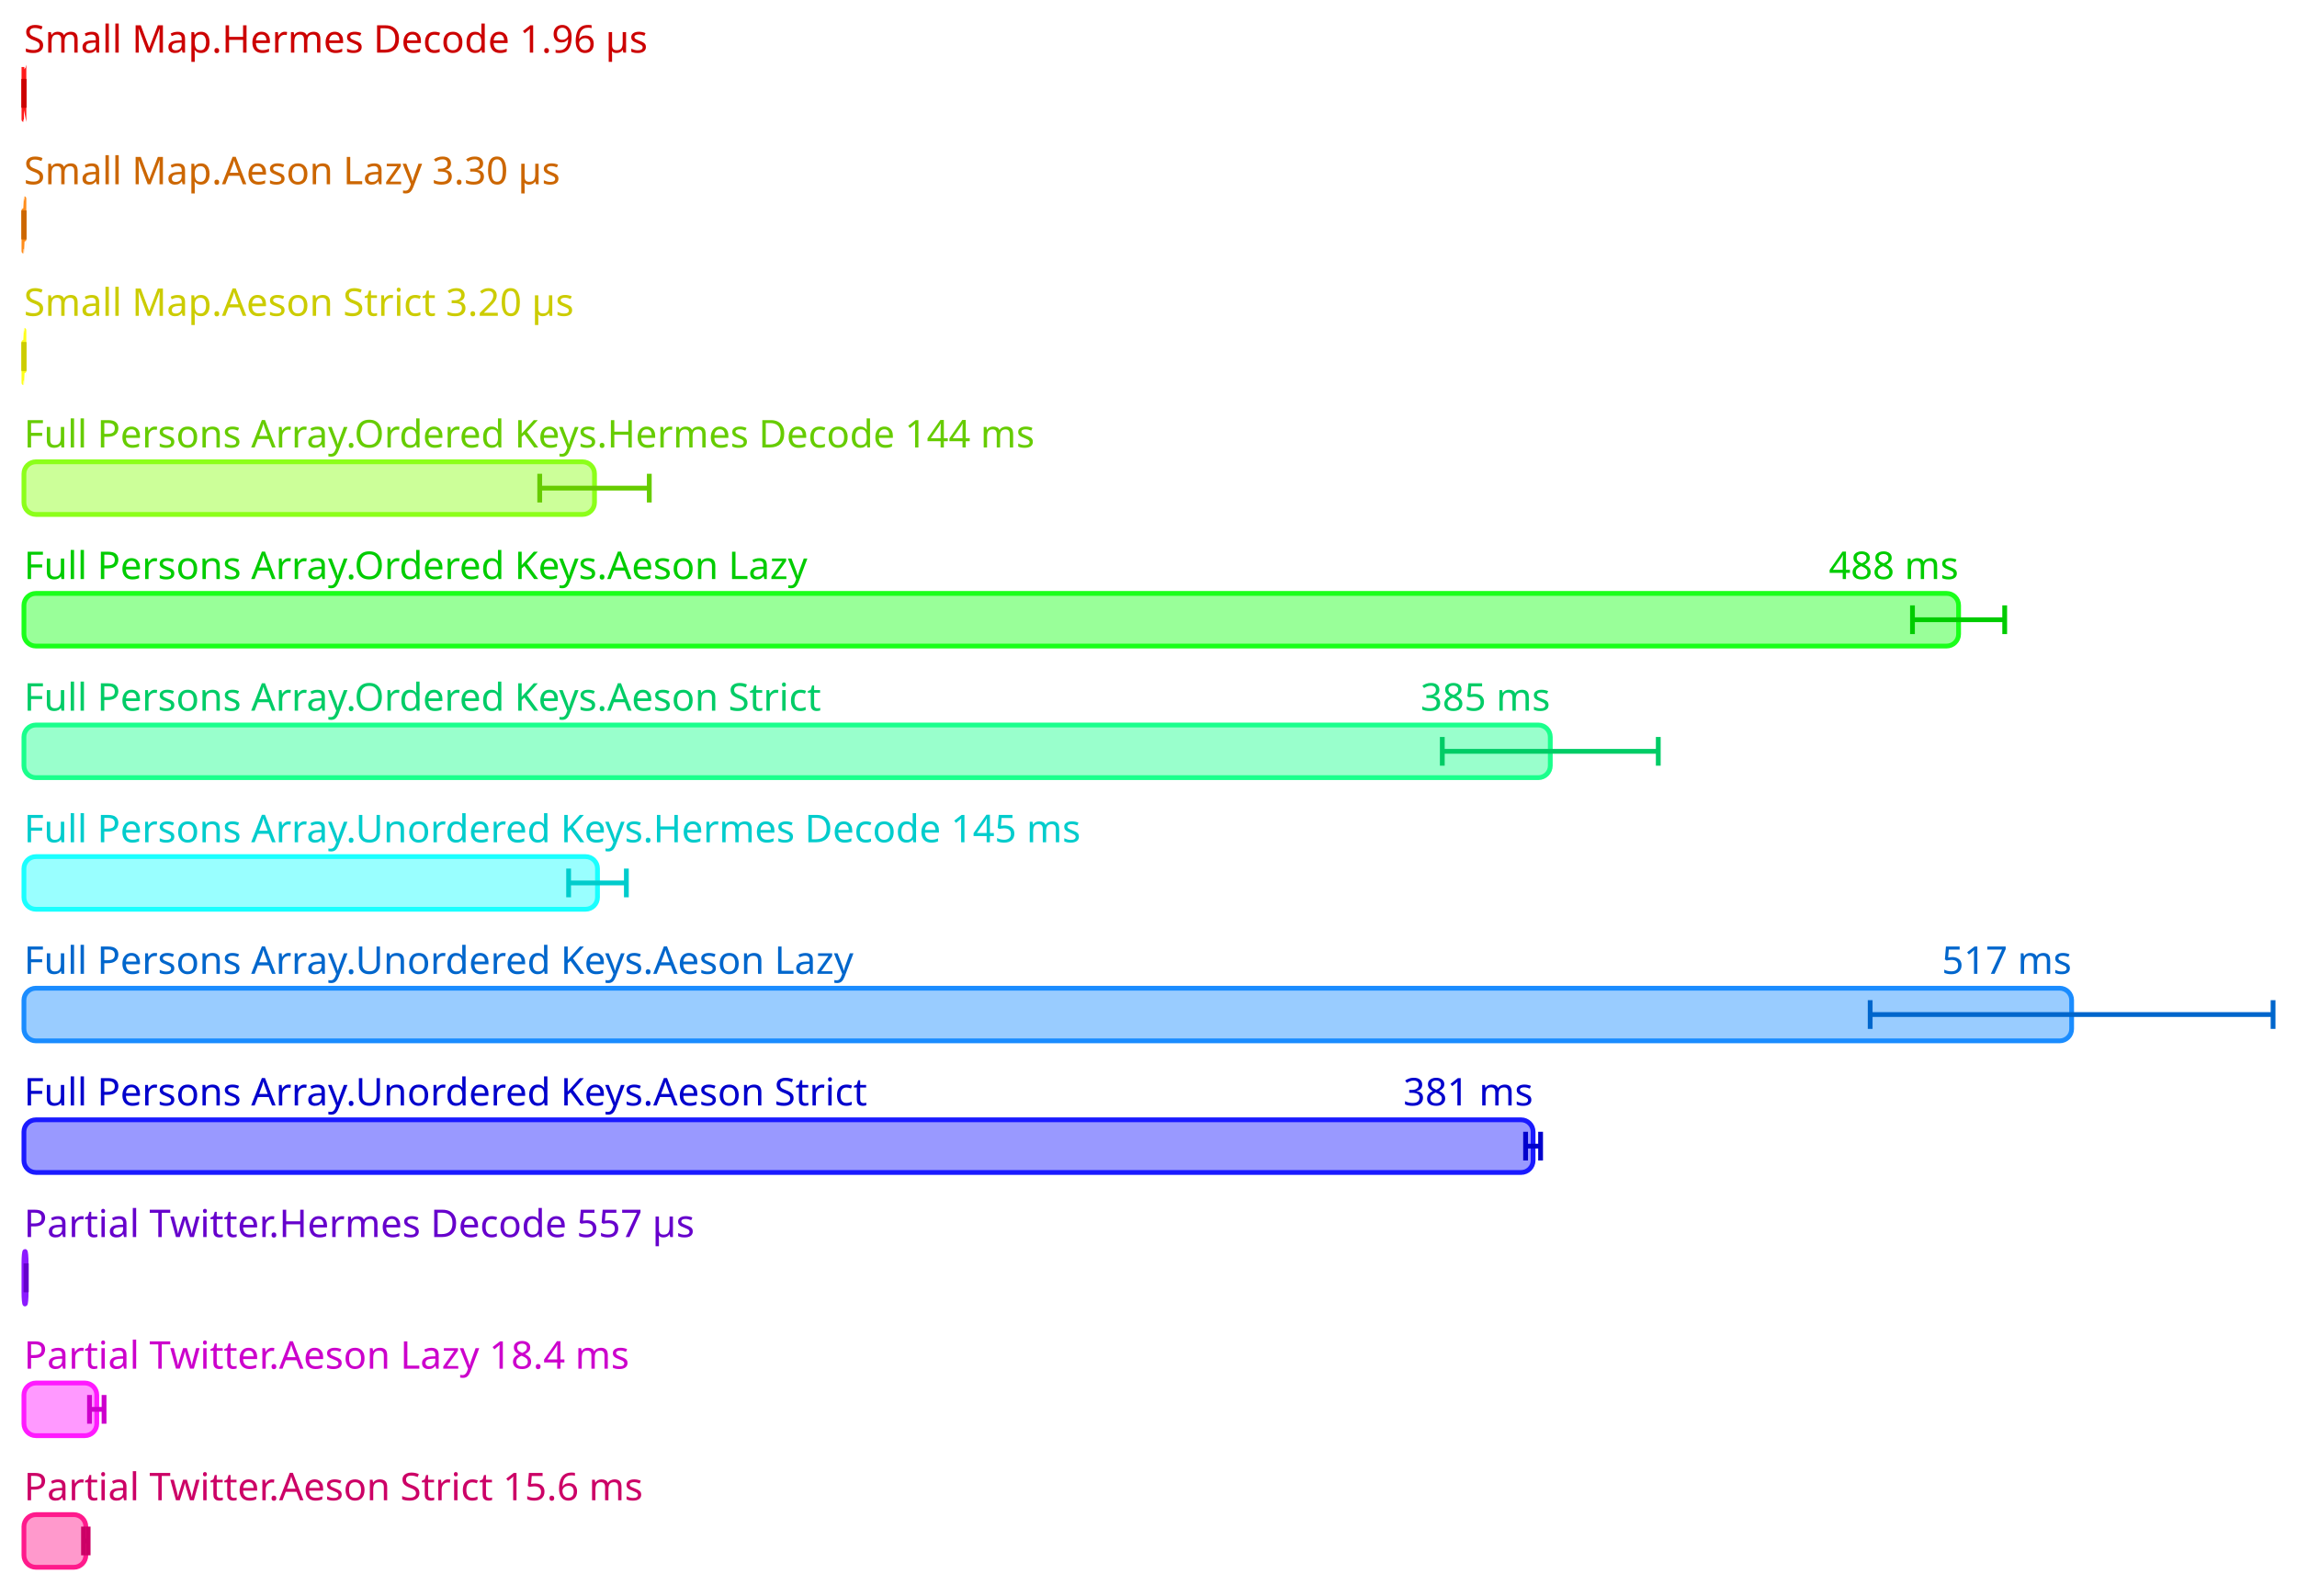
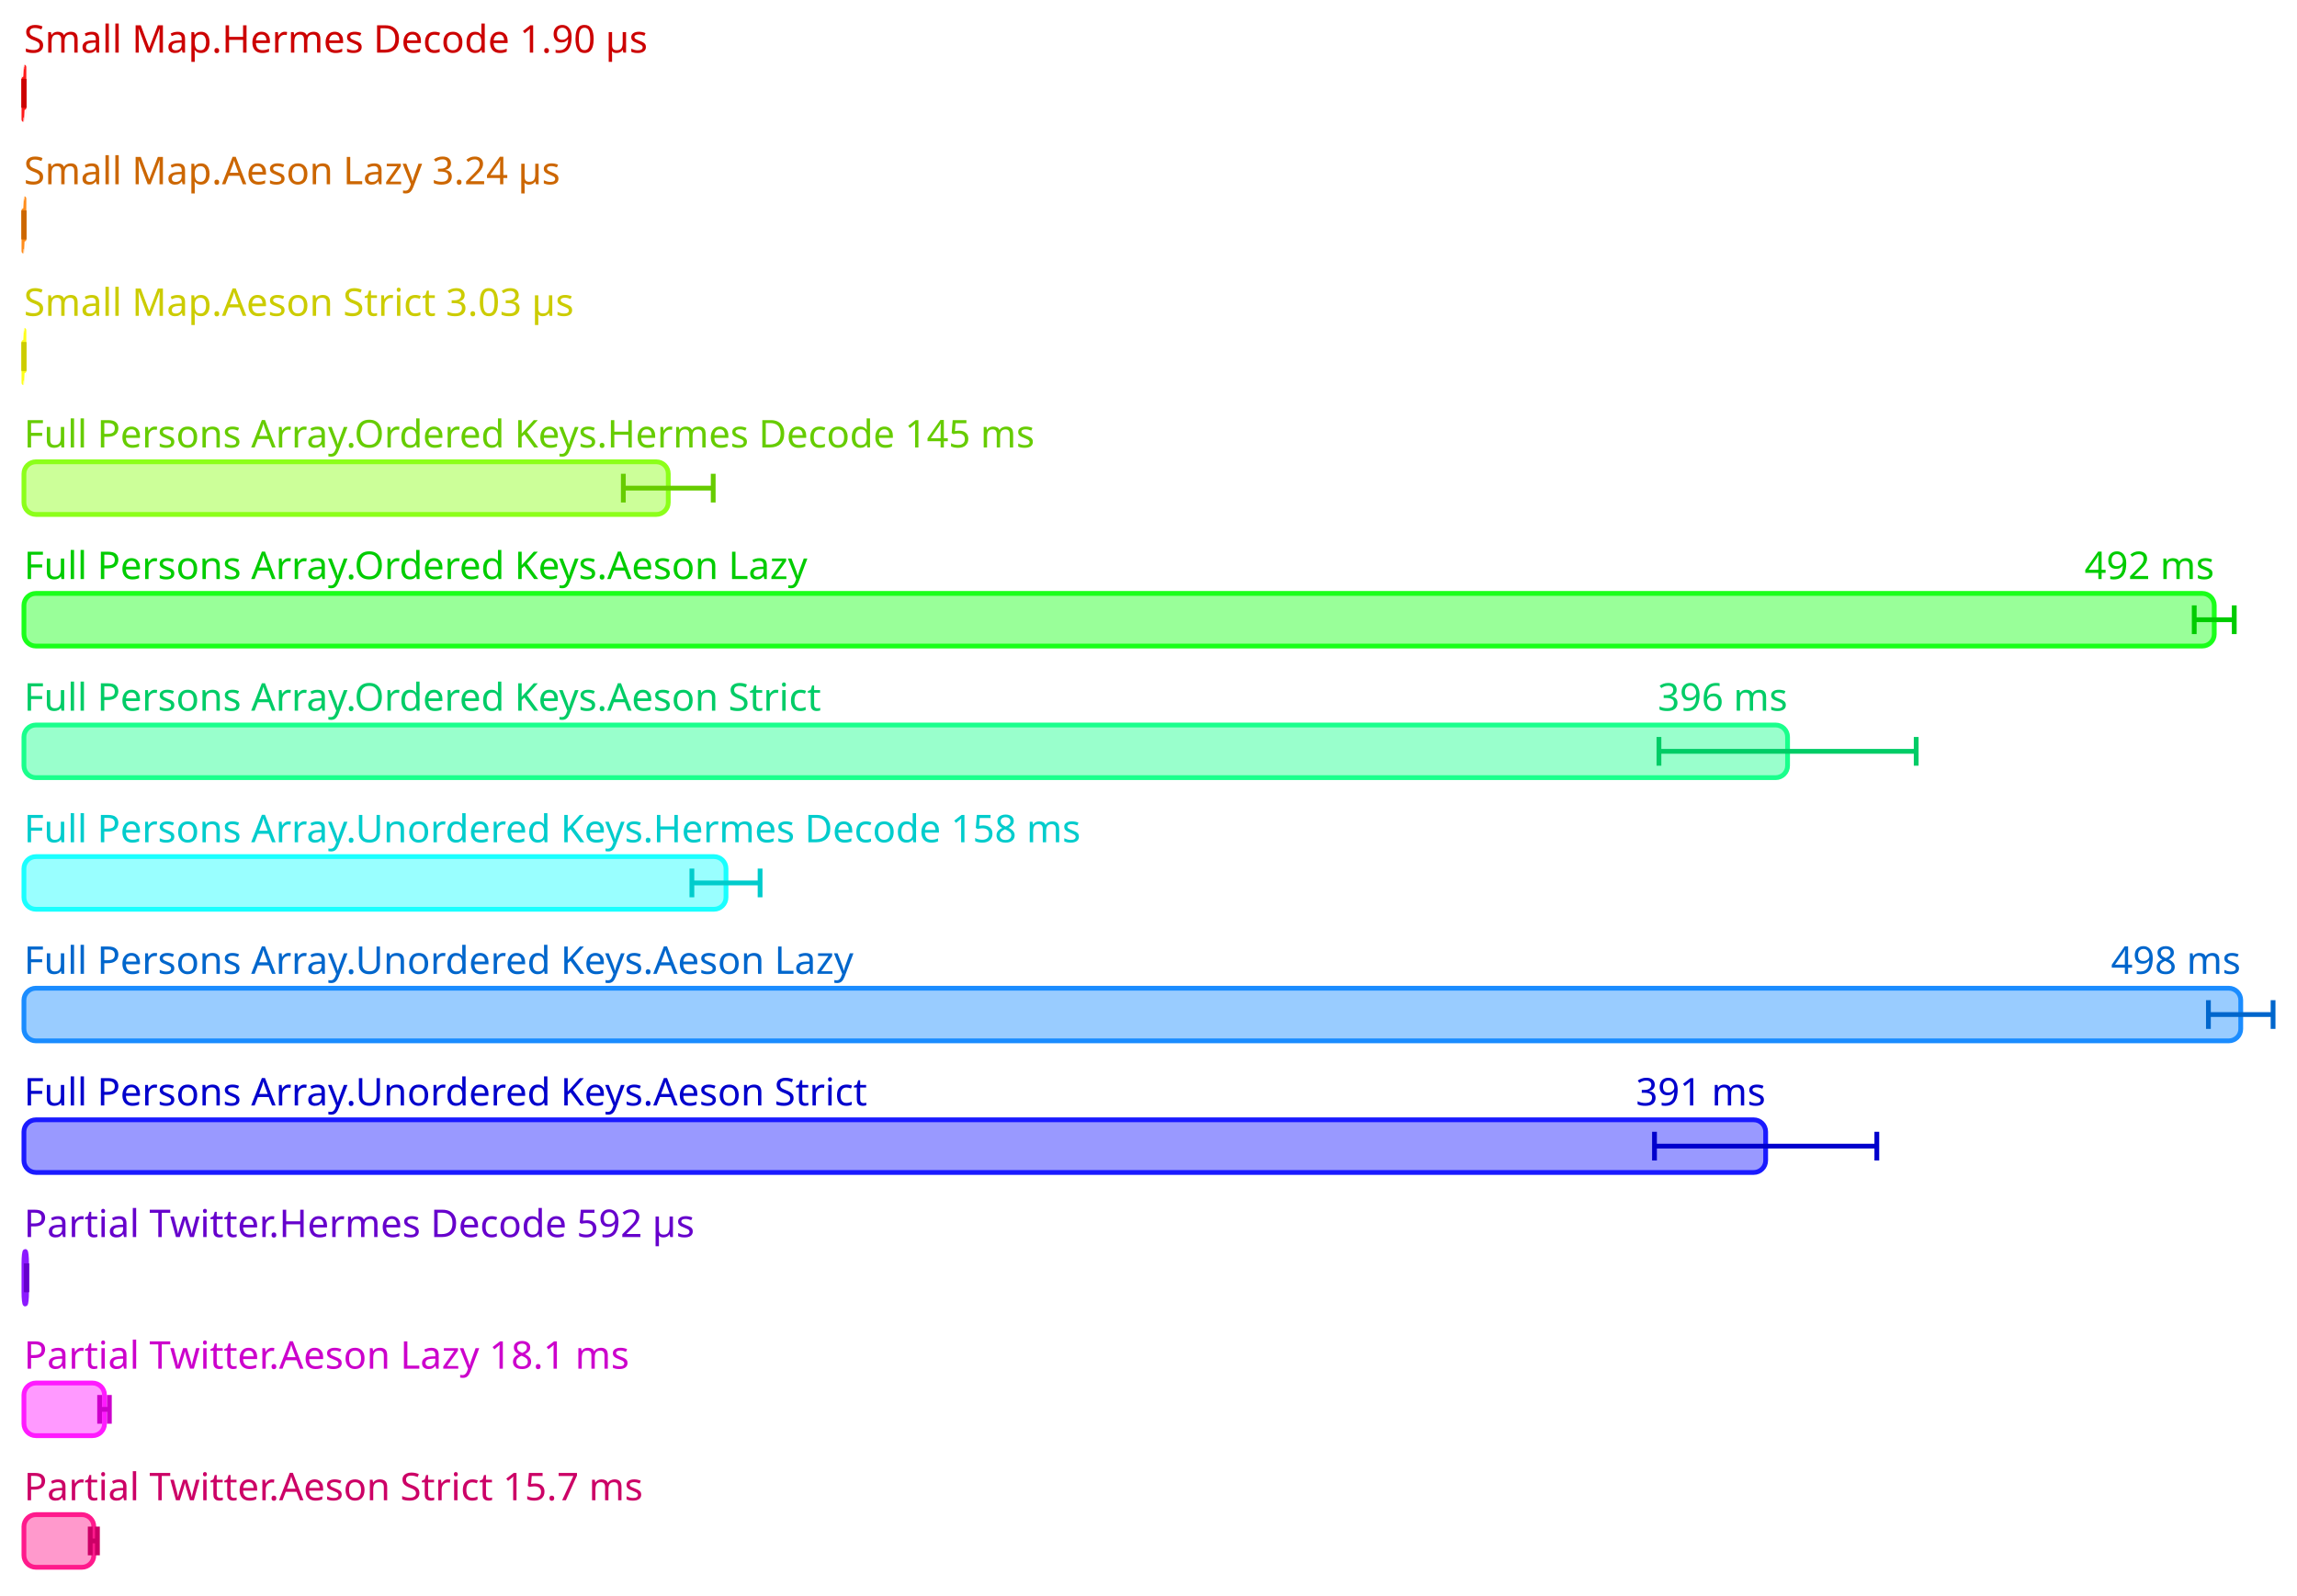
<svg xmlns="http://www.w3.org/2000/svg" height="667" width="960.0" font-size="16" font-family="sans-serif" stroke-width="2">
  <g transform="translate(10.0 0)">
-     <text fill="hsl(0, 100%, 40%)" y="22">Small Map.Hermes Decode 1.96 μs</text>
+     <text fill="hsl(0, 100%, 40%)" y="22">Small Map.Hermes Decode 1.90 μs</text>
    <g>
-       <rect y="28" rx="5" height="22" width="0.003" fill="hsl(0, 100%, 80%)" stroke="hsl(0, 100%, 55%)" />
+       <rect y="28" rx="5" height="22" width="0.004" fill="hsl(0, 100%, 80%)" stroke="hsl(0, 100%, 55%)" />
      <g stroke="hsl(0, 100%, 40%)">
-         <line x1="0.003" x2="0.003" y1="39" y2="39" />
+         <line x1="0.003" x2="0.004" y1="39" y2="39" />
        <line x1="0.003" x2="0.003" y1="33" y2="45" />
-         <line x1="0.003" x2="0.003" y1="33" y2="45" />
+         <line x1="0.004" x2="0.004" y1="33" y2="45" />
      </g>
    </g>
-     <text fill="hsl(30, 100%, 40%)" y="77">Small Map.Aeson Lazy 3.30 μs</text>
+     <text fill="hsl(30, 100%, 40%)" y="77">Small Map.Aeson Lazy 3.24 μs</text>
    <g>
-       <rect y="83" rx="5" height="22" width="0.005" fill="hsl(30, 100%, 80%)" stroke="hsl(30, 100%, 55%)" />
+       <rect y="83" rx="5" height="22" width="0.006" fill="hsl(30, 100%, 80%)" stroke="hsl(30, 100%, 55%)" />
      <g stroke="hsl(30, 100%, 40%)">
-         <line x1="0.005" x2="0.006" y1="94" y2="94" />
-         <line x1="0.005" x2="0.005" y1="88" y2="100" />
+         <line x1="0.006" x2="0.006" y1="94" y2="94" />
+         <line x1="0.006" x2="0.006" y1="88" y2="100" />
        <line x1="0.006" x2="0.006" y1="88" y2="100" />
      </g>
    </g>
-     <text fill="hsl(60, 100%, 40%)" y="132">Small Map.Aeson Strict 3.20 μs</text>
+     <text fill="hsl(60, 100%, 40%)" y="132">Small Map.Aeson Strict 3.03 μs</text>
    <g>
-       <rect y="138" rx="5" height="22" width="0.005" fill="hsl(60, 100%, 80%)" stroke="hsl(60, 100%, 55%)" />
+       <rect y="138" rx="5" height="22" width="0.006" fill="hsl(60, 100%, 80%)" stroke="hsl(60, 100%, 55%)" />
      <g stroke="hsl(60, 100%, 40%)">
-         <line x1="0.005" x2="0.005" y1="149" y2="149" />
+         <line x1="0.005" x2="0.006" y1="149" y2="149" />
        <line x1="0.005" x2="0.005" y1="143" y2="155" />
-         <line x1="0.005" x2="0.005" y1="143" y2="155" />
+         <line x1="0.006" x2="0.006" y1="143" y2="155" />
      </g>
    </g>
-     <text fill="hsl(90, 100%, 40%)" y="187">Full Persons Array.Ordered Keys.Hermes Decode 144  ms</text>
+     <text fill="hsl(90, 100%, 40%)" y="187">Full Persons Array.Ordered Keys.Hermes Decode 145  ms</text>
    <g>
-       <rect y="193" rx="5" height="22" width="238.464" fill="hsl(90, 100%, 80%)" stroke="hsl(90, 100%, 55%)" />
+       <rect y="193" rx="5" height="22" width="269.293" fill="hsl(90, 100%, 80%)" stroke="hsl(90, 100%, 55%)" />
      <g stroke="hsl(90, 100%, 40%)">
-         <line x1="215.57" x2="261.359" y1="204" y2="204" />
-         <line x1="215.57" x2="215.57" y1="198" y2="210" />
-         <line x1="261.359" x2="261.359" y1="198" y2="210" />
+         <line x1="250.512" x2="288.074" y1="204" y2="204" />
+         <line x1="250.512" x2="250.512" y1="198" y2="210" />
+         <line x1="288.074" x2="288.074" y1="198" y2="210" />
      </g>
    </g>
    <g fill="hsl(120, 100%, 40%)">
      <text y="242">Full Persons Array.Ordered Keys.Aeson Lazy</text>
-       <text y="242" x="808.565" text-anchor="end">488  ms</text>
+       <text y="242" x="915.413" text-anchor="end">492  ms</text>
    </g>
    <g>
-       <rect y="248" rx="5" height="22" width="808.565" fill="hsl(120, 100%, 80%)" stroke="hsl(120, 100%, 55%)" />
+       <rect y="248" rx="5" height="22" width="915.413" fill="hsl(120, 100%, 80%)" stroke="hsl(120, 100%, 55%)" />
      <g stroke="hsl(120, 100%, 40%)">
-         <line x1="789.293" x2="827.837" y1="259" y2="259" />
-         <line x1="789.293" x2="789.293" y1="253" y2="265" />
-         <line x1="827.837" x2="827.837" y1="253" y2="265" />
+         <line x1="907.05" x2="923.776" y1="259" y2="259" />
+         <line x1="907.05" x2="907.05" y1="253" y2="265" />
+         <line x1="923.776" x2="923.776" y1="253" y2="265" />
      </g>
    </g>
    <g fill="hsl(150, 100%, 40%)">
      <text y="297">Full Persons Array.Ordered Keys.Aeson Strict</text>
-       <text y="297" x="637.92" text-anchor="end">385  ms</text>
+       <text y="297" x="737.09" text-anchor="end">396  ms</text>
    </g>
    <g>
-       <rect y="303" rx="5" height="22" width="637.92" fill="hsl(150, 100%, 80%)" stroke="hsl(150, 100%, 55%)" />
+       <rect y="303" rx="5" height="22" width="737.09" fill="hsl(150, 100%, 80%)" stroke="hsl(150, 100%, 55%)" />
      <g stroke="hsl(150, 100%, 40%)">
-         <line x1="592.787" x2="683.053" y1="314" y2="314" />
-         <line x1="592.787" x2="592.787" y1="308" y2="320" />
-         <line x1="683.053" x2="683.053" y1="308" y2="320" />
+         <line x1="683.332" x2="790.849" y1="314" y2="314" />
+         <line x1="683.332" x2="683.332" y1="308" y2="320" />
+         <line x1="790.849" x2="790.849" y1="308" y2="320" />
      </g>
    </g>
-     <text fill="hsl(180, 100%, 40%)" y="352">Full Persons Array.Unordered Keys.Hermes Decode 145  ms</text>
+     <text fill="hsl(180, 100%, 40%)" y="352">Full Persons Array.Unordered Keys.Hermes Decode 158  ms</text>
    <g>
-       <rect y="358" rx="5" height="22" width="239.715" fill="hsl(180, 100%, 80%)" stroke="hsl(180, 100%, 55%)" />
+       <rect y="358" rx="5" height="22" width="293.418" fill="hsl(180, 100%, 80%)" stroke="hsl(180, 100%, 55%)" />
      <g stroke="hsl(180, 100%, 40%)">
-         <line x1="227.646" x2="251.784" y1="369" y2="369" />
-         <line x1="227.646" x2="227.646" y1="363" y2="375" />
-         <line x1="251.784" x2="251.784" y1="363" y2="375" />
+         <line x1="279.167" x2="307.668" y1="369" y2="369" />
+         <line x1="279.167" x2="279.167" y1="363" y2="375" />
+         <line x1="307.668" x2="307.668" y1="363" y2="375" />
      </g>
    </g>
    <g fill="hsl(210, 100%, 40%)">
      <text y="407">Full Persons Array.Unordered Keys.Aeson Lazy</text>
-       <text y="407" x="855.807" text-anchor="end">517  ms</text>
+       <text y="407" x="926.488" text-anchor="end">498  ms</text>
    </g>
    <g>
-       <rect y="413" rx="5" height="22" width="855.807" fill="hsl(210, 100%, 80%)" stroke="hsl(210, 100%, 55%)" />
+       <rect y="413" rx="5" height="22" width="926.488" fill="hsl(210, 100%, 80%)" stroke="hsl(210, 100%, 55%)" />
      <g stroke="hsl(210, 100%, 40%)">
-         <line x1="771.614" x2="940.0" y1="424" y2="424" />
-         <line x1="771.614" x2="771.614" y1="418" y2="430" />
+         <line x1="912.977" x2="940.0" y1="424" y2="424" />
+         <line x1="912.977" x2="912.977" y1="418" y2="430" />
        <line x1="940.0" x2="940.0" y1="418" y2="430" />
      </g>
    </g>
    <g fill="hsl(240, 100%, 40%)">
      <text y="462">Full Persons Array.Unordered Keys.Aeson Strict</text>
-       <text y="462" x="630.732" text-anchor="end">381  ms</text>
+       <text y="462" x="727.934" text-anchor="end">391  ms</text>
    </g>
    <g>
-       <rect y="468" rx="5" height="22" width="630.732" fill="hsl(240, 100%, 80%)" stroke="hsl(240, 100%, 55%)" />
+       <rect y="468" rx="5" height="22" width="727.934" fill="hsl(240, 100%, 80%)" stroke="hsl(240, 100%, 55%)" />
      <g stroke="hsl(240, 100%, 40%)">
-         <line x1="627.6" x2="633.864" y1="479" y2="479" />
-         <line x1="627.6" x2="627.6" y1="473" y2="485" />
-         <line x1="633.864" x2="633.864" y1="473" y2="485" />
+         <line x1="681.473" x2="774.394" y1="479" y2="479" />
+         <line x1="681.473" x2="681.473" y1="473" y2="485" />
+         <line x1="774.394" x2="774.394" y1="473" y2="485" />
      </g>
    </g>
-     <text fill="hsl(270, 100%, 40%)" y="517">Partial Twitter.Hermes Decode 557  μs</text>
+     <text fill="hsl(270, 100%, 40%)" y="517">Partial Twitter.Hermes Decode 592  μs</text>
    <g>
-       <rect y="523" rx="5" height="22" width="0.924" fill="hsl(270, 100%, 80%)" stroke="hsl(270, 100%, 55%)" />
+       <rect y="523" rx="5" height="22" width="1.102" fill="hsl(270, 100%, 80%)" stroke="hsl(270, 100%, 55%)" />
      <g stroke="hsl(270, 100%, 40%)">
-         <line x1="0.861" x2="0.987" y1="534" y2="534" />
-         <line x1="0.861" x2="0.861" y1="528" y2="540" />
-         <line x1="0.987" x2="0.987" y1="528" y2="540" />
+         <line x1="1.011" x2="1.194" y1="534" y2="534" />
+         <line x1="1.011" x2="1.011" y1="528" y2="540" />
+         <line x1="1.194" x2="1.194" y1="528" y2="540" />
      </g>
    </g>
-     <text fill="hsl(300, 100%, 40%)" y="572">Partial Twitter.Aeson Lazy 18.4 ms</text>
+     <text fill="hsl(300, 100%, 40%)" y="572">Partial Twitter.Aeson Lazy 18.1 ms</text>
    <g>
-       <rect y="578" rx="5" height="22" width="30.446" fill="hsl(300, 100%, 80%)" stroke="hsl(300, 100%, 55%)" />
+       <rect y="578" rx="5" height="22" width="33.674" fill="hsl(300, 100%, 80%)" stroke="hsl(300, 100%, 55%)" />
      <g stroke="hsl(300, 100%, 40%)">
-         <line x1="27.407" x2="33.486" y1="589" y2="589" />
-         <line x1="27.407" x2="27.407" y1="583" y2="595" />
-         <line x1="33.486" x2="33.486" y1="583" y2="595" />
+         <line x1="31.643" x2="35.706" y1="589" y2="589" />
+         <line x1="31.643" x2="31.643" y1="583" y2="595" />
+         <line x1="35.706" x2="35.706" y1="583" y2="595" />
      </g>
    </g>
-     <text fill="hsl(330, 100%, 40%)" y="627">Partial Twitter.Aeson Strict 15.6 ms</text>
+     <text fill="hsl(330, 100%, 40%)" y="627">Partial Twitter.Aeson Strict 15.7 ms</text>
    <g>
-       <rect y="633" rx="5" height="22" width="25.868" fill="hsl(330, 100%, 80%)" stroke="hsl(330, 100%, 55%)" />
+       <rect y="633" rx="5" height="22" width="29.211" fill="hsl(330, 100%, 80%)" stroke="hsl(330, 100%, 55%)" />
      <g stroke="hsl(330, 100%, 40%)">
-         <line x1="24.899" x2="26.838" y1="644" y2="644" />
-         <line x1="24.899" x2="24.899" y1="638" y2="650" />
-         <line x1="26.838" x2="26.838" y1="638" y2="650" />
+         <line x1="27.705" x2="30.717" y1="644" y2="644" />
+         <line x1="27.705" x2="27.705" y1="638" y2="650" />
+         <line x1="30.717" x2="30.717" y1="638" y2="650" />
      </g>
    </g>
  </g>
</svg>
